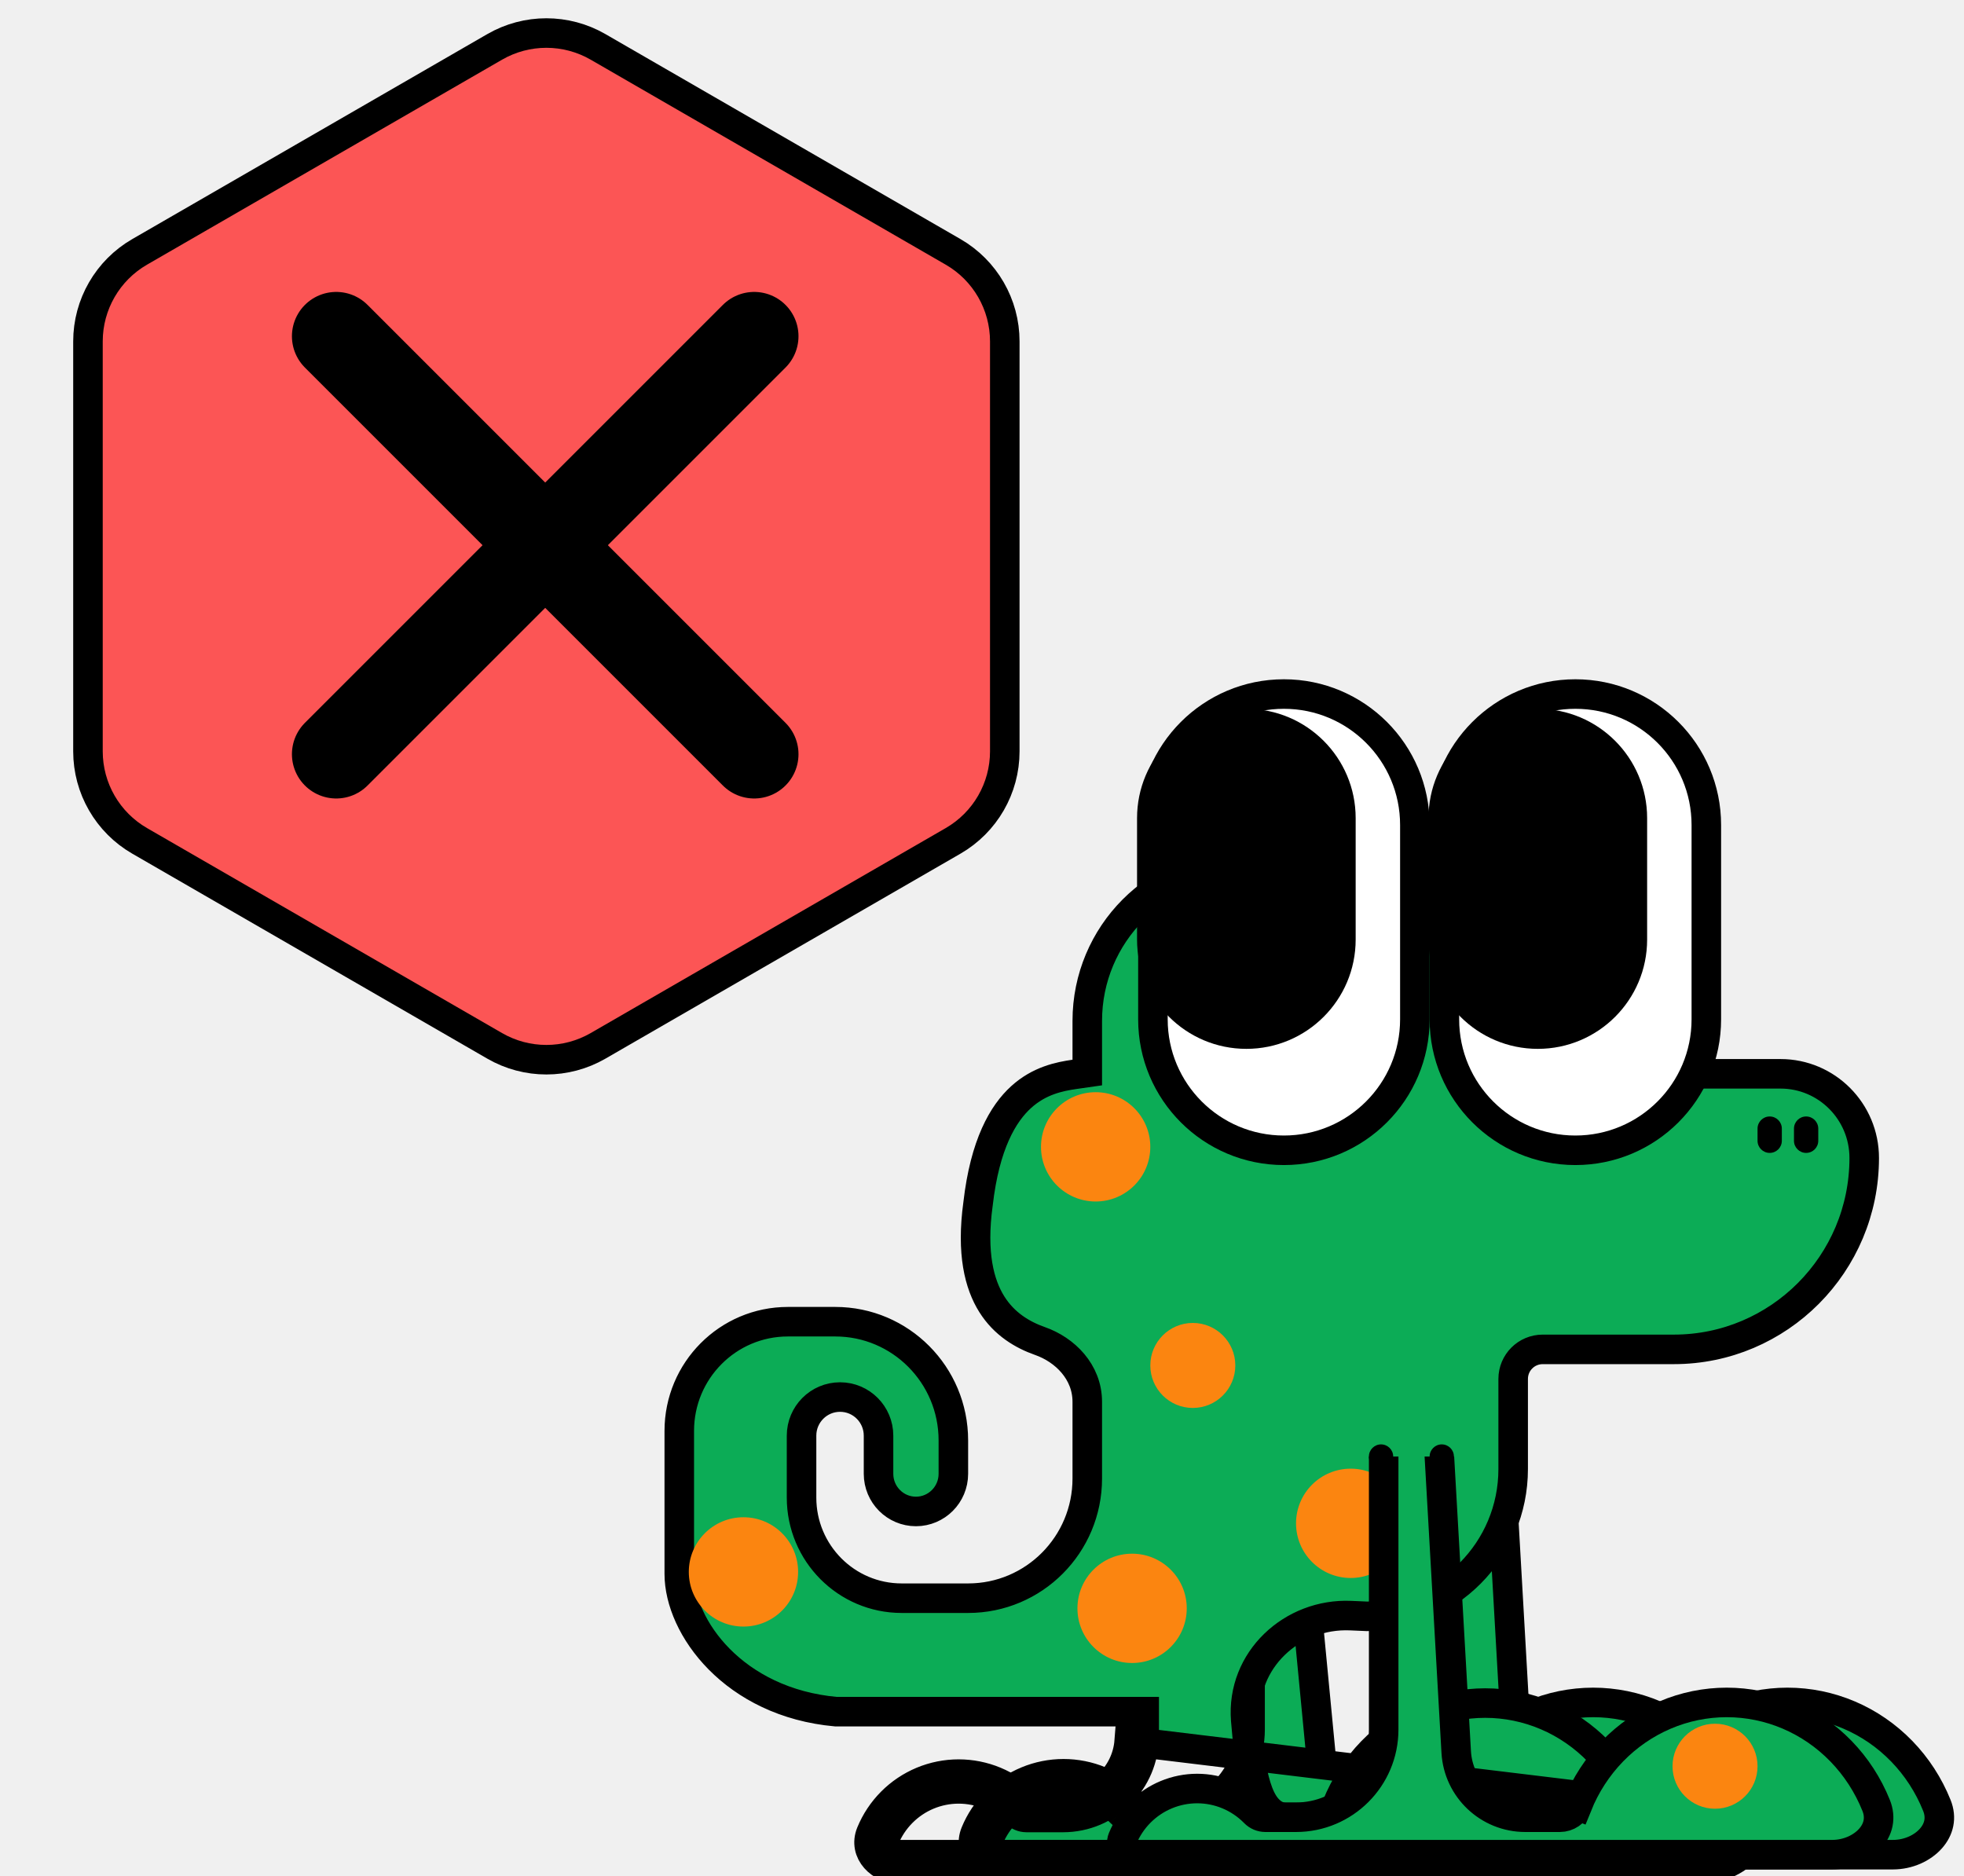
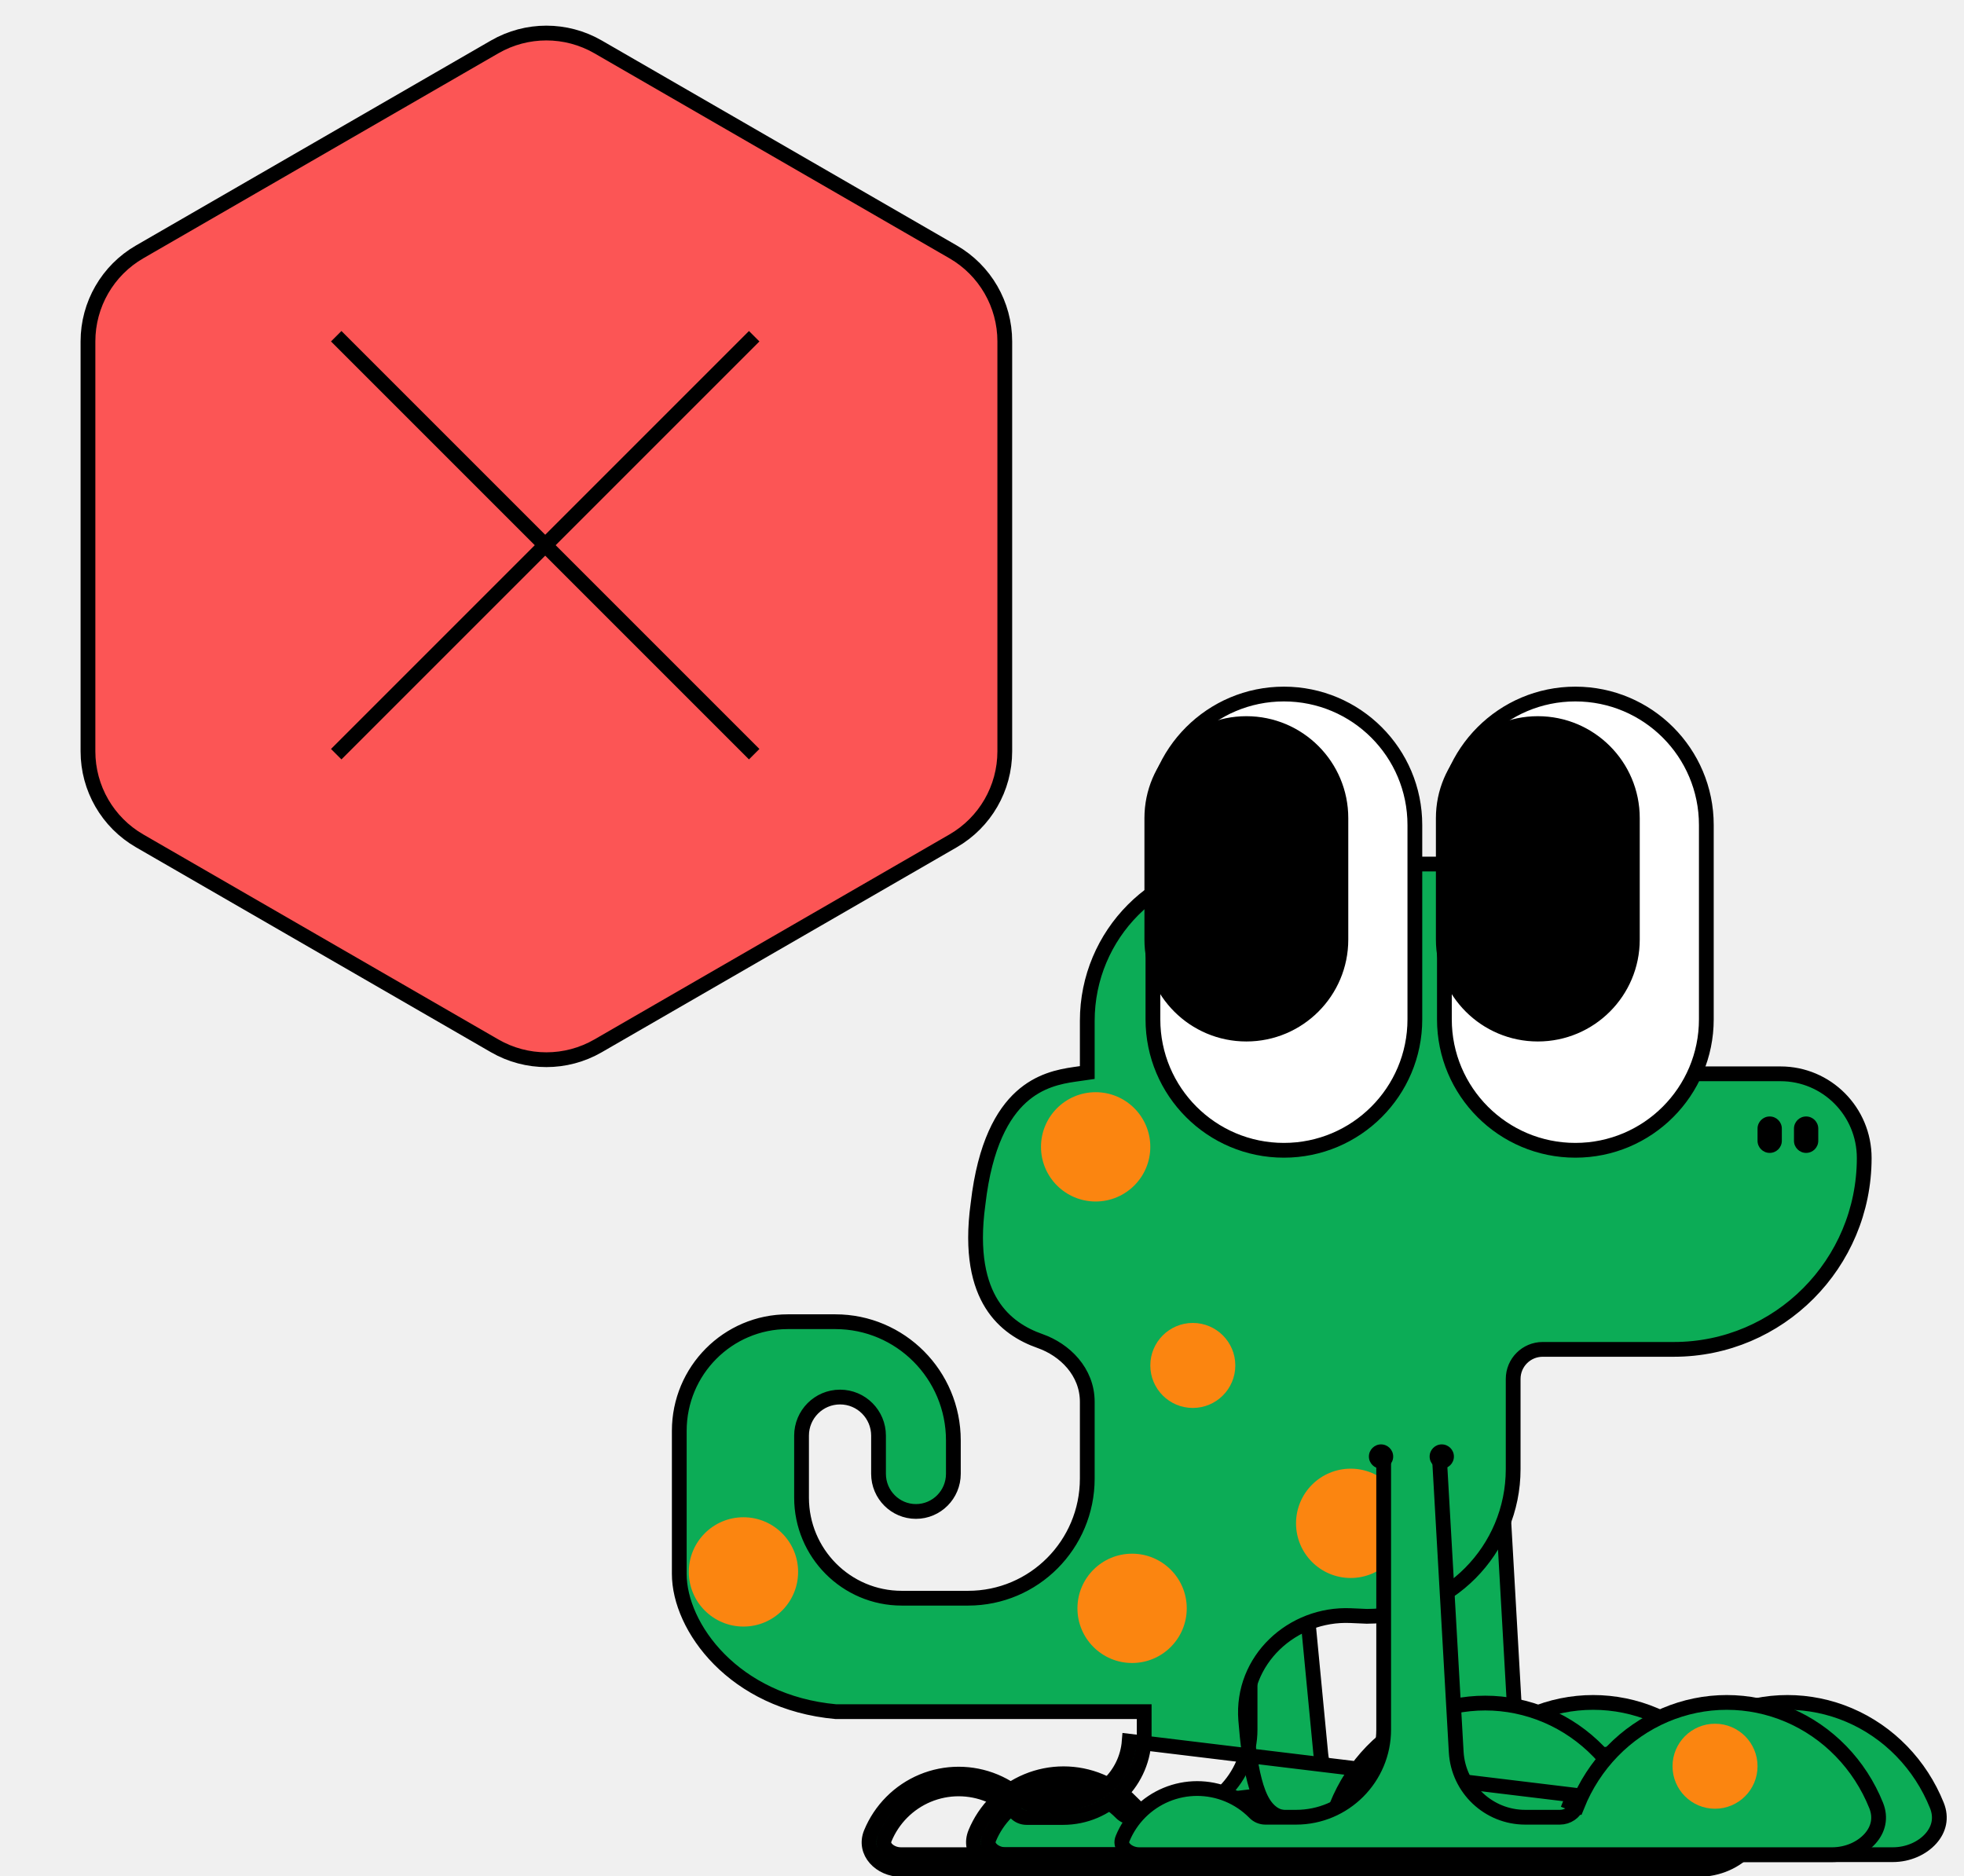
<svg xmlns="http://www.w3.org/2000/svg" width="133" height="127" viewBox="0 0 133 127" fill="none">
  <path d="M22 37.5C20.619 37.5 19.5 38.619 19.5 40C19.5 41.381 20.619 42.5 22 42.5L22 37.5ZM54.768 41.768C55.744 40.791 55.744 39.209 54.768 38.232L38.858 22.322C37.882 21.346 36.299 21.346 35.322 22.322C34.346 23.299 34.346 24.882 35.322 25.858L49.465 40L35.322 54.142C34.346 55.118 34.346 56.701 35.322 57.678C36.299 58.654 37.882 58.654 38.858 57.678L54.768 41.768ZM22 42.5L53 42.5L53 37.5L22 37.5L22 42.5Z" fill="black" />
-   <path d="M33.5 3.175C35.666 1.925 38.334 1.925 40.5 3.175L64.543 17.057C66.709 18.307 68.043 20.618 68.043 23.119V50.881C68.043 53.382 66.709 55.693 64.543 56.943L40.5 70.825C38.334 72.075 35.666 72.075 33.5 70.825L9.457 56.943C7.291 55.693 5.957 53.382 5.957 50.881V23.119C5.957 20.618 7.291 18.307 9.457 17.057L33.5 3.175Z" fill="#FC5555" stroke="black" stroke-width="2" />
-   <path d="M22.769 22.769L51.073 51.073" stroke="black" stroke-width="6" stroke-linecap="round" />
-   <path d="M51.073 22.769L22.769 51.073" stroke="black" stroke-width="6" stroke-linecap="round" />
-   <path d="M89.043 122.722L89.043 122.722L89.076 122.756C89.268 122.952 89.53 123.062 89.804 123.062H91.875C95.154 123.062 97.813 120.404 97.813 117.124V96.525C97.813 95.518 98.63 94.701 99.638 94.701C100.605 94.701 101.404 95.456 101.459 96.422L102.725 118.644C102.866 121.124 104.918 123.062 107.402 123.062H109.743C110.274 123.062 110.737 122.736 110.929 122.26L110.001 121.887L110.929 122.26C111.481 120.885 112.291 119.638 113.31 118.589C114.328 117.54 115.536 116.71 116.863 116.144C118.19 115.578 119.611 115.287 121.045 115.287C122.48 115.287 123.901 115.578 125.228 116.144C126.555 116.71 127.762 117.54 128.781 118.589C129.8 119.638 130.609 120.885 131.162 122.26C131.503 123.106 131.304 123.889 130.756 124.506C130.186 125.149 129.236 125.598 128.172 125.598H81.264C80.83 125.598 80.462 125.413 80.259 125.183C80.078 124.978 80.029 124.758 80.136 124.5C80.41 123.835 80.813 123.231 81.32 122.722C81.828 122.214 82.43 121.81 83.092 121.535C83.755 121.26 84.465 121.118 85.182 121.118C85.898 121.118 86.608 121.26 87.271 121.535C87.933 121.81 88.535 122.214 89.043 122.722Z" fill="#0CAC56" stroke="black" stroke-width="2" />
-   <path d="M75.884 122.722L75.884 122.722L75.918 122.756C76.109 122.952 76.371 123.062 76.646 123.062H78.716C81.996 123.062 84.654 120.404 84.654 117.124V108.093C84.654 107.056 85.495 106.215 86.532 106.215C87.499 106.215 88.309 106.95 88.401 107.913L89.44 118.75C89.675 121.195 91.729 123.062 94.186 123.062H96.584C97.115 123.062 97.578 122.736 97.77 122.26C98.323 120.885 99.132 119.638 100.151 118.589C101.169 117.54 102.377 116.71 103.704 116.144C105.031 115.578 106.452 115.287 107.887 115.287C109.321 115.287 110.742 115.578 112.069 116.144C113.396 116.71 114.604 117.54 115.622 118.589L116.34 117.893M75.884 122.722L76.592 122.016C75.992 121.415 75.28 120.937 74.496 120.612C73.712 120.286 72.871 120.118 72.023 120.118C71.174 120.118 70.334 120.286 69.55 120.612C68.766 120.937 68.053 121.415 67.454 122.016C66.853 122.618 66.377 123.332 66.053 124.118C65.516 125.417 66.7 126.598 68.105 126.598L115.013 126.598C117.68 126.598 119.926 124.36 118.931 121.887C118.33 120.393 117.45 119.036 116.34 117.893M75.884 122.722C75.377 122.214 74.775 121.81 74.112 121.535C73.45 121.26 72.74 121.118 72.023 121.118C71.306 121.118 70.596 121.26 69.933 121.535C69.271 121.81 68.669 122.214 68.162 122.722C67.654 123.231 67.252 123.835 66.977 124.5C66.871 124.758 66.919 124.978 67.1 125.183C67.303 125.413 67.671 125.598 68.105 125.598L115.013 125.598C116.078 125.598 117.027 125.149 117.597 124.506C118.145 123.889 118.344 123.106 118.003 122.26C117.451 120.885 116.641 119.638 115.622 118.589L116.34 117.893M75.884 122.722L116.34 117.893" fill="#0CAC56" stroke="black" stroke-width="2" />
-   <path d="M72.771 72.754L73.629 72.631V71.764V69.136C73.629 63.265 78.363 58.514 84.194 58.514H103.47C107.171 58.514 110.18 61.531 110.18 65.262V71.718V72.718H111.18H120.575C123.701 72.718 126.243 75.266 126.243 78.419C126.243 85.581 120.466 91.379 113.351 91.379H104.47C103.365 91.379 102.47 92.274 102.47 93.379V99.481C102.47 104.988 98.034 109.445 92.568 109.457L91.463 109.409C87.514 109.236 84.043 112.408 84.359 116.475C84.473 117.945 84.655 119.437 84.957 120.583C85.105 121.149 85.301 121.702 85.576 122.136C85.841 122.552 86.328 123.079 87.096 123.079H89.341C89.873 123.079 90.334 122.75 90.524 122.276C91.074 120.907 91.879 119.665 92.891 118.62C93.904 117.575 95.104 116.748 96.422 116.184C97.741 115.621 99.153 115.331 100.578 115.331C102.003 115.331 103.416 115.621 104.734 116.184C106.053 116.748 107.253 117.575 108.265 118.62C109.278 119.665 110.082 120.907 110.632 122.276C110.665 122.359 110.698 122.442 110.729 122.526L110.729 122.526C111.023 123.31 110.833 124.031 110.329 124.598C109.805 125.188 108.939 125.598 107.967 125.598H61.016C60.59 125.598 60.228 125.415 60.028 125.188C59.849 124.985 59.801 124.765 59.907 124.508C60.18 123.846 60.58 123.245 61.084 122.738C61.588 122.232 62.186 121.83 62.844 121.556C63.502 121.283 64.206 121.142 64.918 121.142C65.63 121.142 66.335 121.283 66.993 121.556C67.651 121.83 68.249 122.232 68.753 122.738L68.753 122.738L68.786 122.772L68.787 122.773C68.977 122.967 69.239 123.079 69.515 123.079H71.986C75.027 123.079 77.484 120.603 77.484 117.559V116.913V115.913H76.484H56.61C49.689 115.289 46 110.181 46 106.583V96.898C46 92.811 49.297 89.505 53.353 89.505H56.565C60.977 89.505 64.561 93.1 64.561 97.544V99.804C64.561 101.217 63.422 102.355 62.027 102.355C60.632 102.355 59.493 101.217 59.493 99.804L59.493 97.221C59.493 95.782 58.331 94.607 56.887 94.607C55.443 94.607 54.28 95.782 54.28 97.221V101.418C54.28 105.175 57.312 108.229 61.063 108.229H65.561C70.021 108.229 73.629 104.597 73.629 100.127V94.933C73.629 92.892 72.107 91.404 70.43 90.815C69.244 90.398 68.01 89.67 67.164 88.321C66.318 86.975 65.773 84.872 66.23 81.539L66.232 81.528L66.233 81.517C66.697 77.479 67.928 75.404 69.15 74.294C70.378 73.178 71.736 72.903 72.771 72.754ZM76.47 117.913C76.29 120.244 74.351 122.079 71.986 122.079H69.515C69.51 122.079 69.505 122.077 69.501 122.073L69.462 122.033C68.865 121.433 68.157 120.958 67.377 120.633C66.597 120.309 65.762 120.142 64.918 120.142C64.074 120.142 63.239 120.309 62.459 120.633C61.68 120.958 60.971 121.433 60.375 122.033C59.778 122.632 59.305 123.344 58.982 124.127C58.449 125.421 59.623 126.598 61.016 126.598H107.967C110.451 126.598 112.54 124.511 111.665 122.175L76.47 117.913Z" fill="#0CAC56" stroke="black" stroke-width="2" />
+   <path d="M33.5 3.175C35.666 1.925 38.334 1.925 40.5 3.175L64.543 17.057C66.709 18.307 68.043 20.618 68.043 23.119V50.881C68.043 53.382 66.709 55.693 64.543 56.943L40.5 70.825C38.334 72.075 35.666 72.075 33.5 70.825L9.457 56.943C7.291 55.693 5.957 53.382 5.957 50.881V23.119C5.957 20.618 7.291 18.307 9.457 17.057L33.5 3.175Z" fill="#FC5555" stroke="black" strokeWidth="2" />
+   <path d="M22.769 22.769L51.073 51.073" stroke="black" strokeWidth="6" strokeLinecap="round" />
+   <path d="M51.073 22.769L22.769 51.073" stroke="black" strokeWidth="6" strokeLinecap="round" />
+   <path d="M89.043 122.722L89.043 122.722L89.076 122.756C89.268 122.952 89.53 123.062 89.804 123.062H91.875C95.154 123.062 97.813 120.404 97.813 117.124V96.525C97.813 95.518 98.63 94.701 99.638 94.701C100.605 94.701 101.404 95.456 101.459 96.422L102.725 118.644C102.866 121.124 104.918 123.062 107.402 123.062H109.743C110.274 123.062 110.737 122.736 110.929 122.26L110.001 121.887L110.929 122.26C111.481 120.885 112.291 119.638 113.31 118.589C114.328 117.54 115.536 116.71 116.863 116.144C118.19 115.578 119.611 115.287 121.045 115.287C122.48 115.287 123.901 115.578 125.228 116.144C126.555 116.71 127.762 117.54 128.781 118.589C129.8 119.638 130.609 120.885 131.162 122.26C131.503 123.106 131.304 123.889 130.756 124.506C130.186 125.149 129.236 125.598 128.172 125.598H81.264C80.83 125.598 80.462 125.413 80.259 125.183C80.078 124.978 80.029 124.758 80.136 124.5C80.41 123.835 80.813 123.231 81.32 122.722C81.828 122.214 82.43 121.81 83.092 121.535C83.755 121.26 84.465 121.118 85.182 121.118C85.898 121.118 86.608 121.26 87.271 121.535C87.933 121.81 88.535 122.214 89.043 122.722Z" fill="#0CAC56" stroke="black" strokeWidth="2" />
+   <path d="M75.884 122.722L75.884 122.722L75.918 122.756C76.109 122.952 76.371 123.062 76.646 123.062H78.716C81.996 123.062 84.654 120.404 84.654 117.124V108.093C84.654 107.056 85.495 106.215 86.532 106.215C87.499 106.215 88.309 106.95 88.401 107.913L89.44 118.75C89.675 121.195 91.729 123.062 94.186 123.062H96.584C97.115 123.062 97.578 122.736 97.77 122.26C98.323 120.885 99.132 119.638 100.151 118.589C101.169 117.54 102.377 116.71 103.704 116.144C105.031 115.578 106.452 115.287 107.887 115.287C109.321 115.287 110.742 115.578 112.069 116.144C113.396 116.71 114.604 117.54 115.622 118.589L116.34 117.893M75.884 122.722L76.592 122.016C75.992 121.415 75.28 120.937 74.496 120.612C73.712 120.286 72.871 120.118 72.023 120.118C71.174 120.118 70.334 120.286 69.55 120.612C68.766 120.937 68.053 121.415 67.454 122.016C66.853 122.618 66.377 123.332 66.053 124.118C65.516 125.417 66.7 126.598 68.105 126.598L115.013 126.598C117.68 126.598 119.926 124.36 118.931 121.887C118.33 120.393 117.45 119.036 116.34 117.893M75.884 122.722C75.377 122.214 74.775 121.81 74.112 121.535C73.45 121.26 72.74 121.118 72.023 121.118C71.306 121.118 70.596 121.26 69.933 121.535C69.271 121.81 68.669 122.214 68.162 122.722C67.654 123.231 67.252 123.835 66.977 124.5C66.871 124.758 66.919 124.978 67.1 125.183C67.303 125.413 67.671 125.598 68.105 125.598L115.013 125.598C116.078 125.598 117.027 125.149 117.597 124.506C118.145 123.889 118.344 123.106 118.003 122.26C117.451 120.885 116.641 119.638 115.622 118.589L116.34 117.893M75.884 122.722L116.34 117.893" fill="#0CAC56" stroke="black" strokeWidth="2" />
+   <path d="M72.771 72.754L73.629 72.631V71.764V69.136C73.629 63.265 78.363 58.514 84.194 58.514H103.47C107.171 58.514 110.18 61.531 110.18 65.262V71.718V72.718H111.18H120.575C123.701 72.718 126.243 75.266 126.243 78.419C126.243 85.581 120.466 91.379 113.351 91.379H104.47C103.365 91.379 102.47 92.274 102.47 93.379V99.481C102.47 104.988 98.034 109.445 92.568 109.457L91.463 109.409C87.514 109.236 84.043 112.408 84.359 116.475C84.473 117.945 84.655 119.437 84.957 120.583C85.105 121.149 85.301 121.702 85.576 122.136C85.841 122.552 86.328 123.079 87.096 123.079H89.341C89.873 123.079 90.334 122.75 90.524 122.276C91.074 120.907 91.879 119.665 92.891 118.62C93.904 117.575 95.104 116.748 96.422 116.184C97.741 115.621 99.153 115.331 100.578 115.331C102.003 115.331 103.416 115.621 104.734 116.184C106.053 116.748 107.253 117.575 108.265 118.62C109.278 119.665 110.082 120.907 110.632 122.276C110.665 122.359 110.698 122.442 110.729 122.526L110.729 122.526C111.023 123.31 110.833 124.031 110.329 124.598C109.805 125.188 108.939 125.598 107.967 125.598H61.016C60.59 125.598 60.228 125.415 60.028 125.188C59.849 124.985 59.801 124.765 59.907 124.508C60.18 123.846 60.58 123.245 61.084 122.738C61.588 122.232 62.186 121.83 62.844 121.556C63.502 121.283 64.206 121.142 64.918 121.142C65.63 121.142 66.335 121.283 66.993 121.556C67.651 121.83 68.249 122.232 68.753 122.738L68.753 122.738L68.786 122.772L68.787 122.773C68.977 122.967 69.239 123.079 69.515 123.079H71.986C75.027 123.079 77.484 120.603 77.484 117.559V116.913V115.913H76.484H56.61C49.689 115.289 46 110.181 46 106.583V96.898C46 92.811 49.297 89.505 53.353 89.505H56.565C60.977 89.505 64.561 93.1 64.561 97.544V99.804C64.561 101.217 63.422 102.355 62.027 102.355C60.632 102.355 59.493 101.217 59.493 99.804L59.493 97.221C59.493 95.782 58.331 94.607 56.887 94.607C55.443 94.607 54.28 95.782 54.28 97.221V101.418C54.28 105.175 57.312 108.229 61.063 108.229H65.561C70.021 108.229 73.629 104.597 73.629 100.127V94.933C73.629 92.892 72.107 91.404 70.43 90.815C69.244 90.398 68.01 89.67 67.164 88.321C66.318 86.975 65.773 84.872 66.23 81.539L66.232 81.528L66.233 81.517C66.697 77.479 67.928 75.404 69.15 74.294C70.378 73.178 71.736 72.903 72.771 72.754ZM76.47 117.913C76.29 120.244 74.351 122.079 71.986 122.079H69.515C69.51 122.079 69.505 122.077 69.501 122.073L69.462 122.033C68.865 121.433 68.157 120.958 67.377 120.633C66.597 120.309 65.762 120.142 64.918 120.142C64.074 120.142 63.239 120.309 62.459 120.633C61.68 120.958 60.971 121.433 60.375 122.033C59.778 122.632 59.305 123.344 58.982 124.127C58.449 125.421 59.623 126.598 61.016 126.598H107.967C110.451 126.598 112.54 124.511 111.665 122.175L76.47 117.913Z" fill="#0CAC56" stroke="black" strokeWidth="2" />
  <circle cx="80.776" cy="92.467" r="2.878" fill="#FB8510" />
  <circle cx="74.196" cy="77.664" r="3.701" fill="#FB8510" />
  <circle cx="76.664" cy="108.916" r="3.701" fill="#FB8510" />
  <circle cx="50.346" cy="106.449" r="3.701" fill="#FB8510" />
  <circle cx="91.467" cy="103.159" r="3.701" fill="#FB8510" />
-   <rect x="78.075" y="47" width="17.738" height="30.897" rx="8.869" fill="white" stroke="black" stroke-width="2" />
-   <rect x="78" y="49" width="12.804" height="21.028" rx="6.402" fill="black" stroke="black" stroke-width="2" />
-   <rect x="97.813" y="47" width="17.738" height="30.897" rx="8.869" fill="white" stroke="black" stroke-width="2" />
-   <rect x="97.738" y="49" width="12.804" height="21.028" rx="6.402" fill="black" stroke="black" stroke-width="2" />
-   <path d="M84.931 122.722L84.931 122.722L84.964 122.756C85.156 122.952 85.418 123.062 85.692 123.062H87.763C91.042 123.062 93.701 120.404 93.701 117.124V96.525C93.701 95.518 94.518 94.701 95.525 94.701C96.493 94.701 97.292 95.456 97.347 96.422L98.613 118.644C98.754 121.124 100.806 123.062 103.29 123.062H105.631C106.161 123.062 106.625 122.736 106.816 122.26L105.889 121.887L106.816 122.26C107.369 120.885 108.179 119.638 109.197 118.589C110.216 117.54 111.424 116.71 112.751 116.144C114.078 115.578 115.499 115.287 116.933 115.287C118.368 115.287 119.789 115.578 121.116 116.144C122.443 116.71 123.65 117.54 124.669 118.589C125.688 119.638 126.497 120.885 127.05 122.26C127.39 123.106 127.192 123.889 126.644 124.506C126.074 125.149 125.124 125.598 124.06 125.598H77.152C76.718 125.598 76.35 125.413 76.147 125.183C75.966 124.978 75.917 124.758 76.024 124.5C76.298 123.835 76.701 123.231 77.208 122.722C77.716 122.214 78.318 121.81 78.98 121.535C79.642 121.26 80.353 121.118 81.069 121.118C81.786 121.118 82.496 121.26 83.159 121.535C83.821 121.81 84.423 122.214 84.931 122.722Z" fill="#0CAC56" stroke="black" stroke-width="2" />
+   <rect x="78.075" y="47" width="17.738" height="30.897" rx="8.869" fill="white" stroke="black" strokeWidth="2" />
+   <rect x="78" y="49" width="12.804" height="21.028" rx="6.402" fill="black" stroke="black" strokeWidth="2" />
+   <rect x="97.813" y="47" width="17.738" height="30.897" rx="8.869" fill="white" stroke="black" strokeWidth="2" />
+   <rect x="97.738" y="49" width="12.804" height="21.028" rx="6.402" fill="black" stroke="black" strokeWidth="2" />
+   <path d="M84.931 122.722L84.931 122.722L84.964 122.756C85.156 122.952 85.418 123.062 85.692 123.062H87.763C91.042 123.062 93.701 120.404 93.701 117.124V96.525C93.701 95.518 94.518 94.701 95.525 94.701C96.493 94.701 97.292 95.456 97.347 96.422L98.613 118.644C98.754 121.124 100.806 123.062 103.29 123.062H105.631C106.161 123.062 106.625 122.736 106.816 122.26L105.889 121.887L106.816 122.26C107.369 120.885 108.179 119.638 109.197 118.589C110.216 117.54 111.424 116.71 112.751 116.144C114.078 115.578 115.499 115.287 116.933 115.287C118.368 115.287 119.789 115.578 121.116 116.144C122.443 116.71 123.65 117.54 124.669 118.589C125.688 119.638 126.497 120.885 127.05 122.26C127.39 123.106 127.192 123.889 126.644 124.506C126.074 125.149 125.124 125.598 124.06 125.598H77.152C76.718 125.598 76.35 125.413 76.147 125.183C75.966 124.978 75.917 124.758 76.024 124.5C76.298 123.835 76.701 123.231 77.208 122.722C77.716 122.214 78.318 121.81 78.98 121.535C79.642 121.26 80.353 121.118 81.069 121.118C81.786 121.118 82.496 121.26 83.159 121.535C83.821 121.81 84.423 122.214 84.931 122.722Z" fill="#0CAC56" stroke="black" strokeWidth="2" />
  <rect x="121.486" y="75.607" width="1.645" height="2.467" rx="0.822" fill="black" />
  <rect x="119.019" y="75.607" width="1.645" height="2.467" rx="0.822" fill="black" />
  <rect x="91.056" y="92.879" width="8.224" height="5.757" fill="#0CAC56" />
  <circle cx="93.523" cy="98.635" r="0.822" fill="black" />
  <circle cx="97.635" cy="98.635" r="0.822" fill="black" />
  <circle cx="116.14" cy="119.608" r="2.878" fill="#FB8510" />
</svg>
